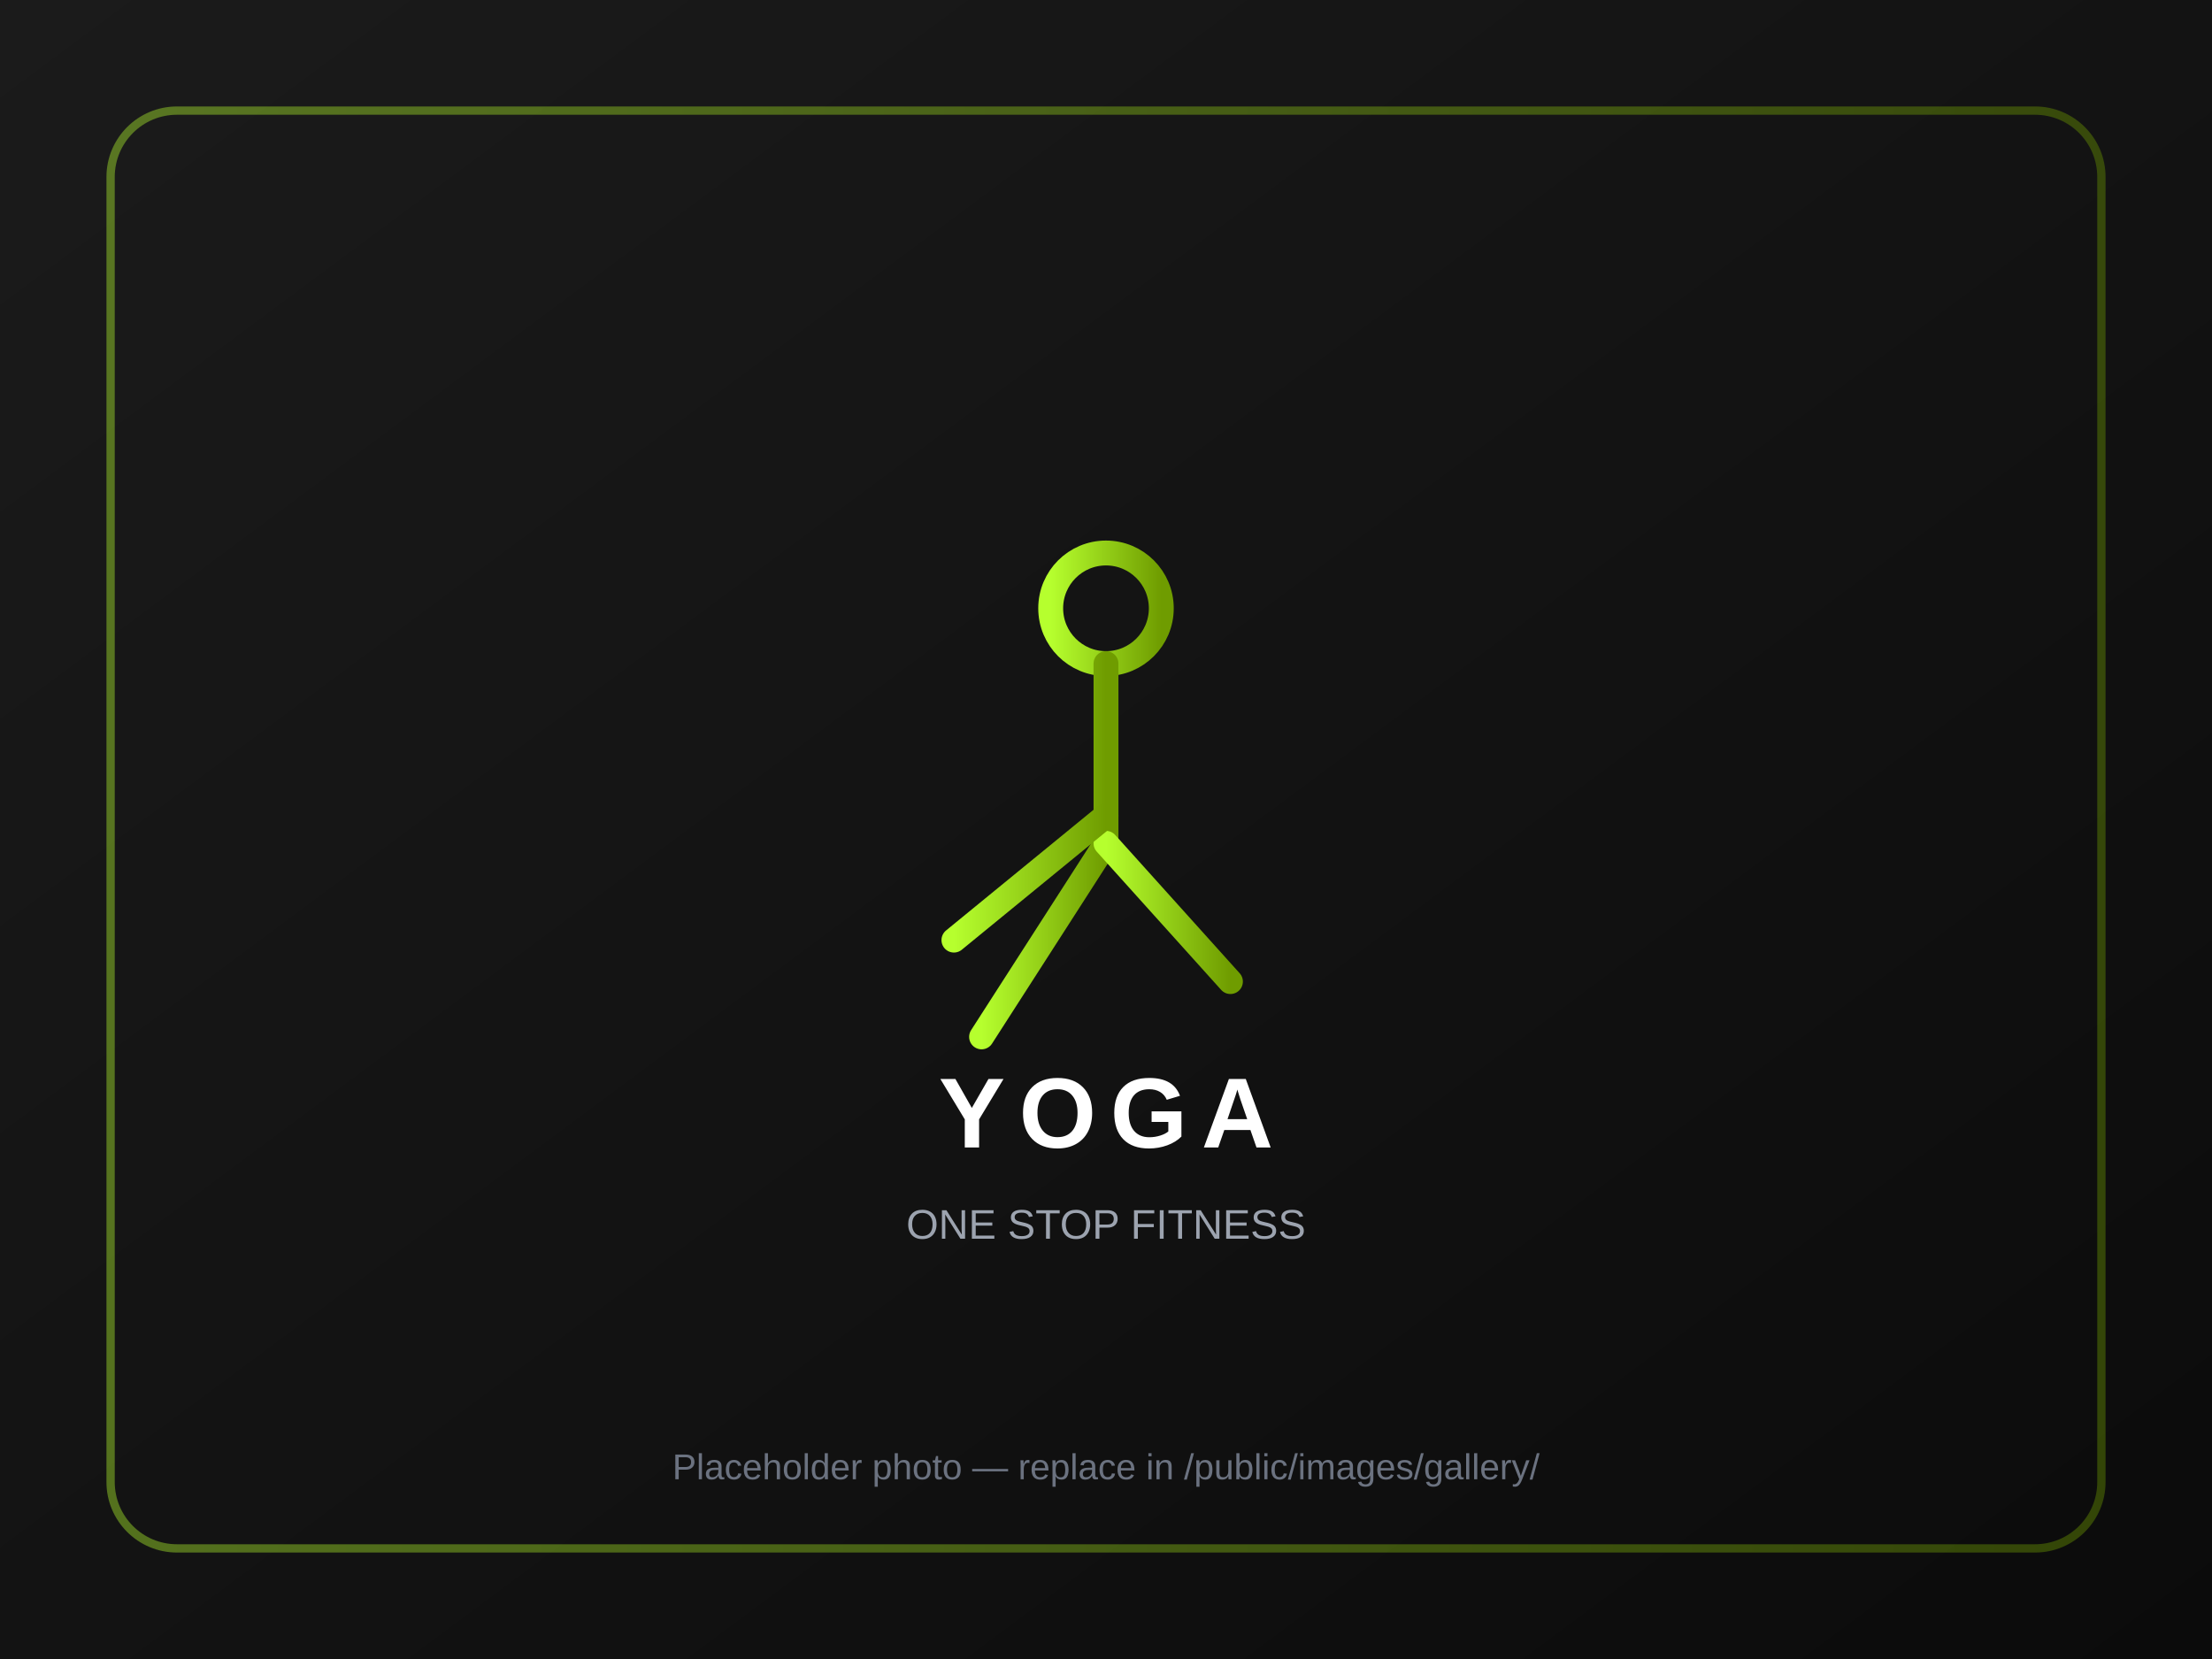
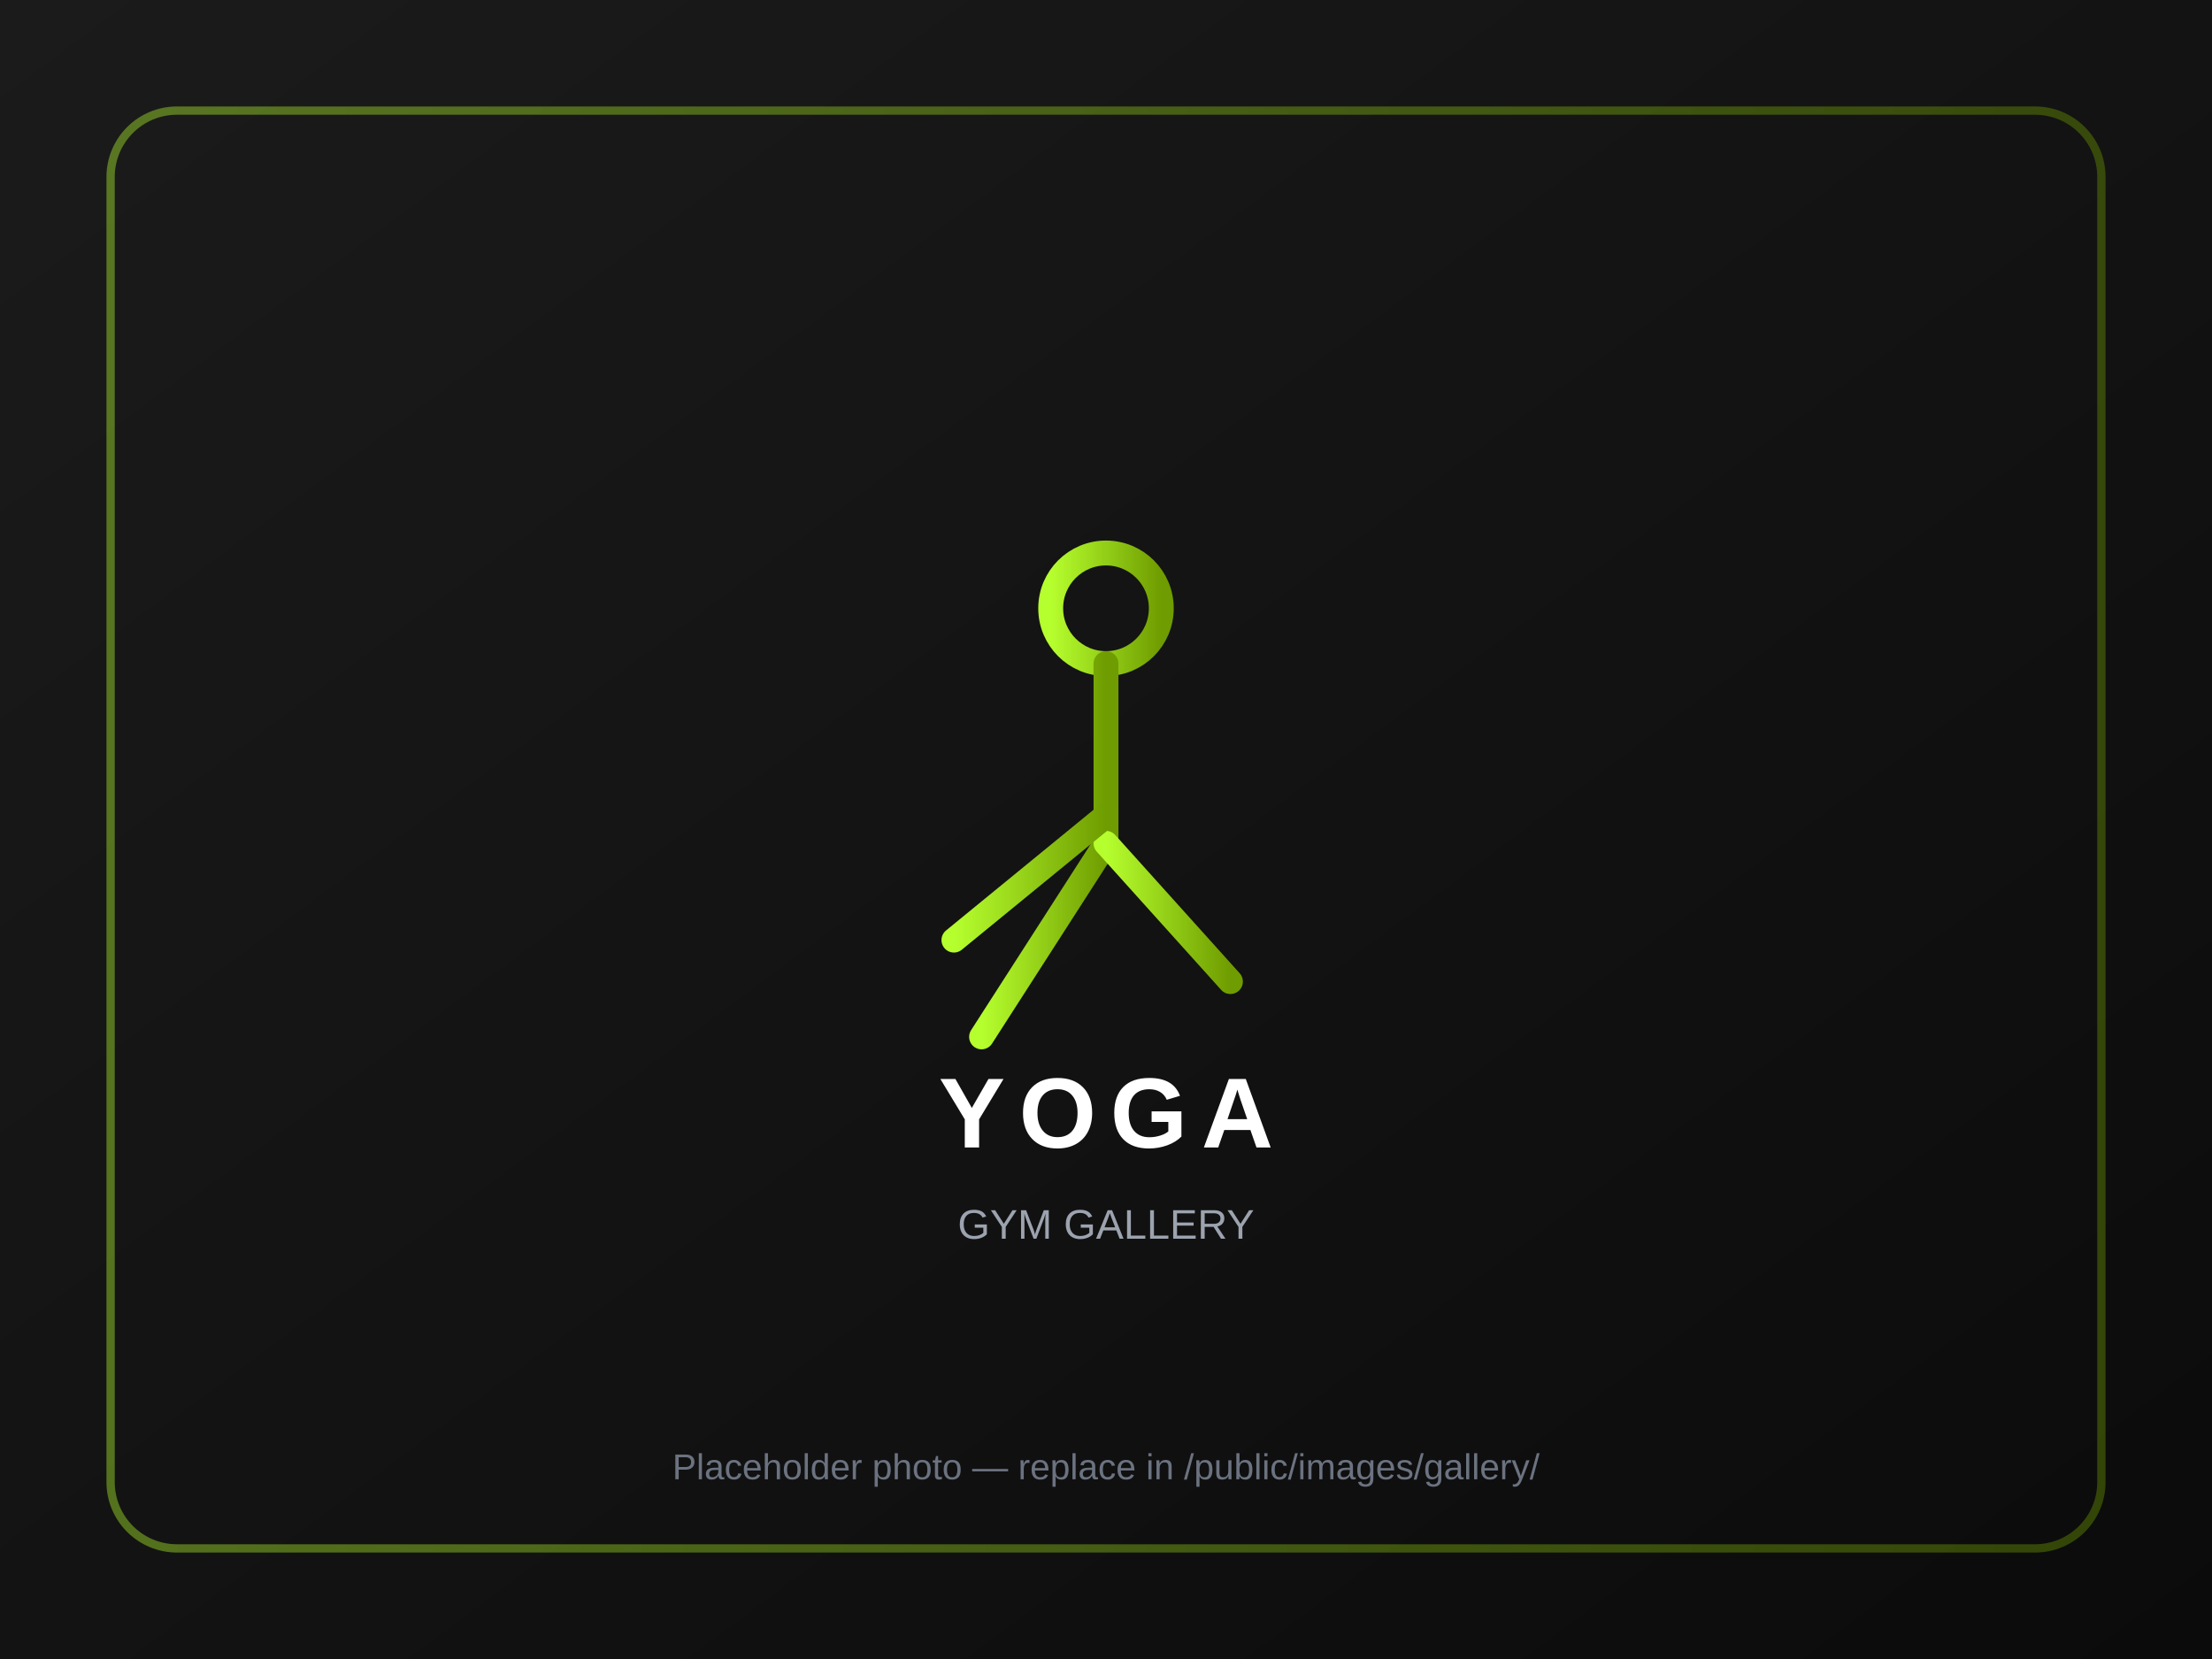
<svg xmlns="http://www.w3.org/2000/svg" width="800" height="600" viewBox="0 0 800 600">
  <defs>
    <linearGradient id="bg" x1="0" y1="0" x2="1" y2="1">
      <stop offset="0" stop-color="#1b1b1b" />
      <stop offset="1" stop-color="#0b0b0b" />
    </linearGradient>
    <linearGradient id="lime" x1="0" y1="0" x2="1" y2="0">
      <stop offset="0" stop-color="#b6ff2e" />
      <stop offset="1" stop-color="#6f9c00" />
    </linearGradient>
  </defs>
  <rect width="800" height="600" fill="url(#bg)" />
  <rect x="40" y="40" width="720" height="520" rx="24" fill="none" stroke="url(#lime)" stroke-width="3" opacity="0.4" />
  <g transform="translate(400,300)" stroke="url(#lime)" stroke-width="9" fill="none" stroke-linecap="round">
    <circle cx="0" cy="-80" r="20" />
    <path d="M0 -60 L0 5 L-45 75" />
    <path d="M0 5 L45 55" />
    <path d="M0 -5 L-55 40" />
  </g>
  <text x="400" y="415" font-family="Arial, sans-serif" font-size="36" font-weight="bold" fill="#ffffff" text-anchor="middle" letter-spacing="5">YOGA</text>
-   <text x="400" y="448" font-family="Arial, sans-serif" font-size="15" fill="#9ca3af" text-anchor="middle">ONE STOP FITNESS</text>
+   <text x="400" y="448" font-family="Arial, sans-serif" font-size="15" fill="#9ca3af" text-anchor="middle">GYM GALLERY</text>
  <text x="400" y="535" font-family="Arial, sans-serif" font-size="13" fill="#6b7280" text-anchor="middle">Placeholder photo — replace in /public/images/gallery/</text>
</svg>
